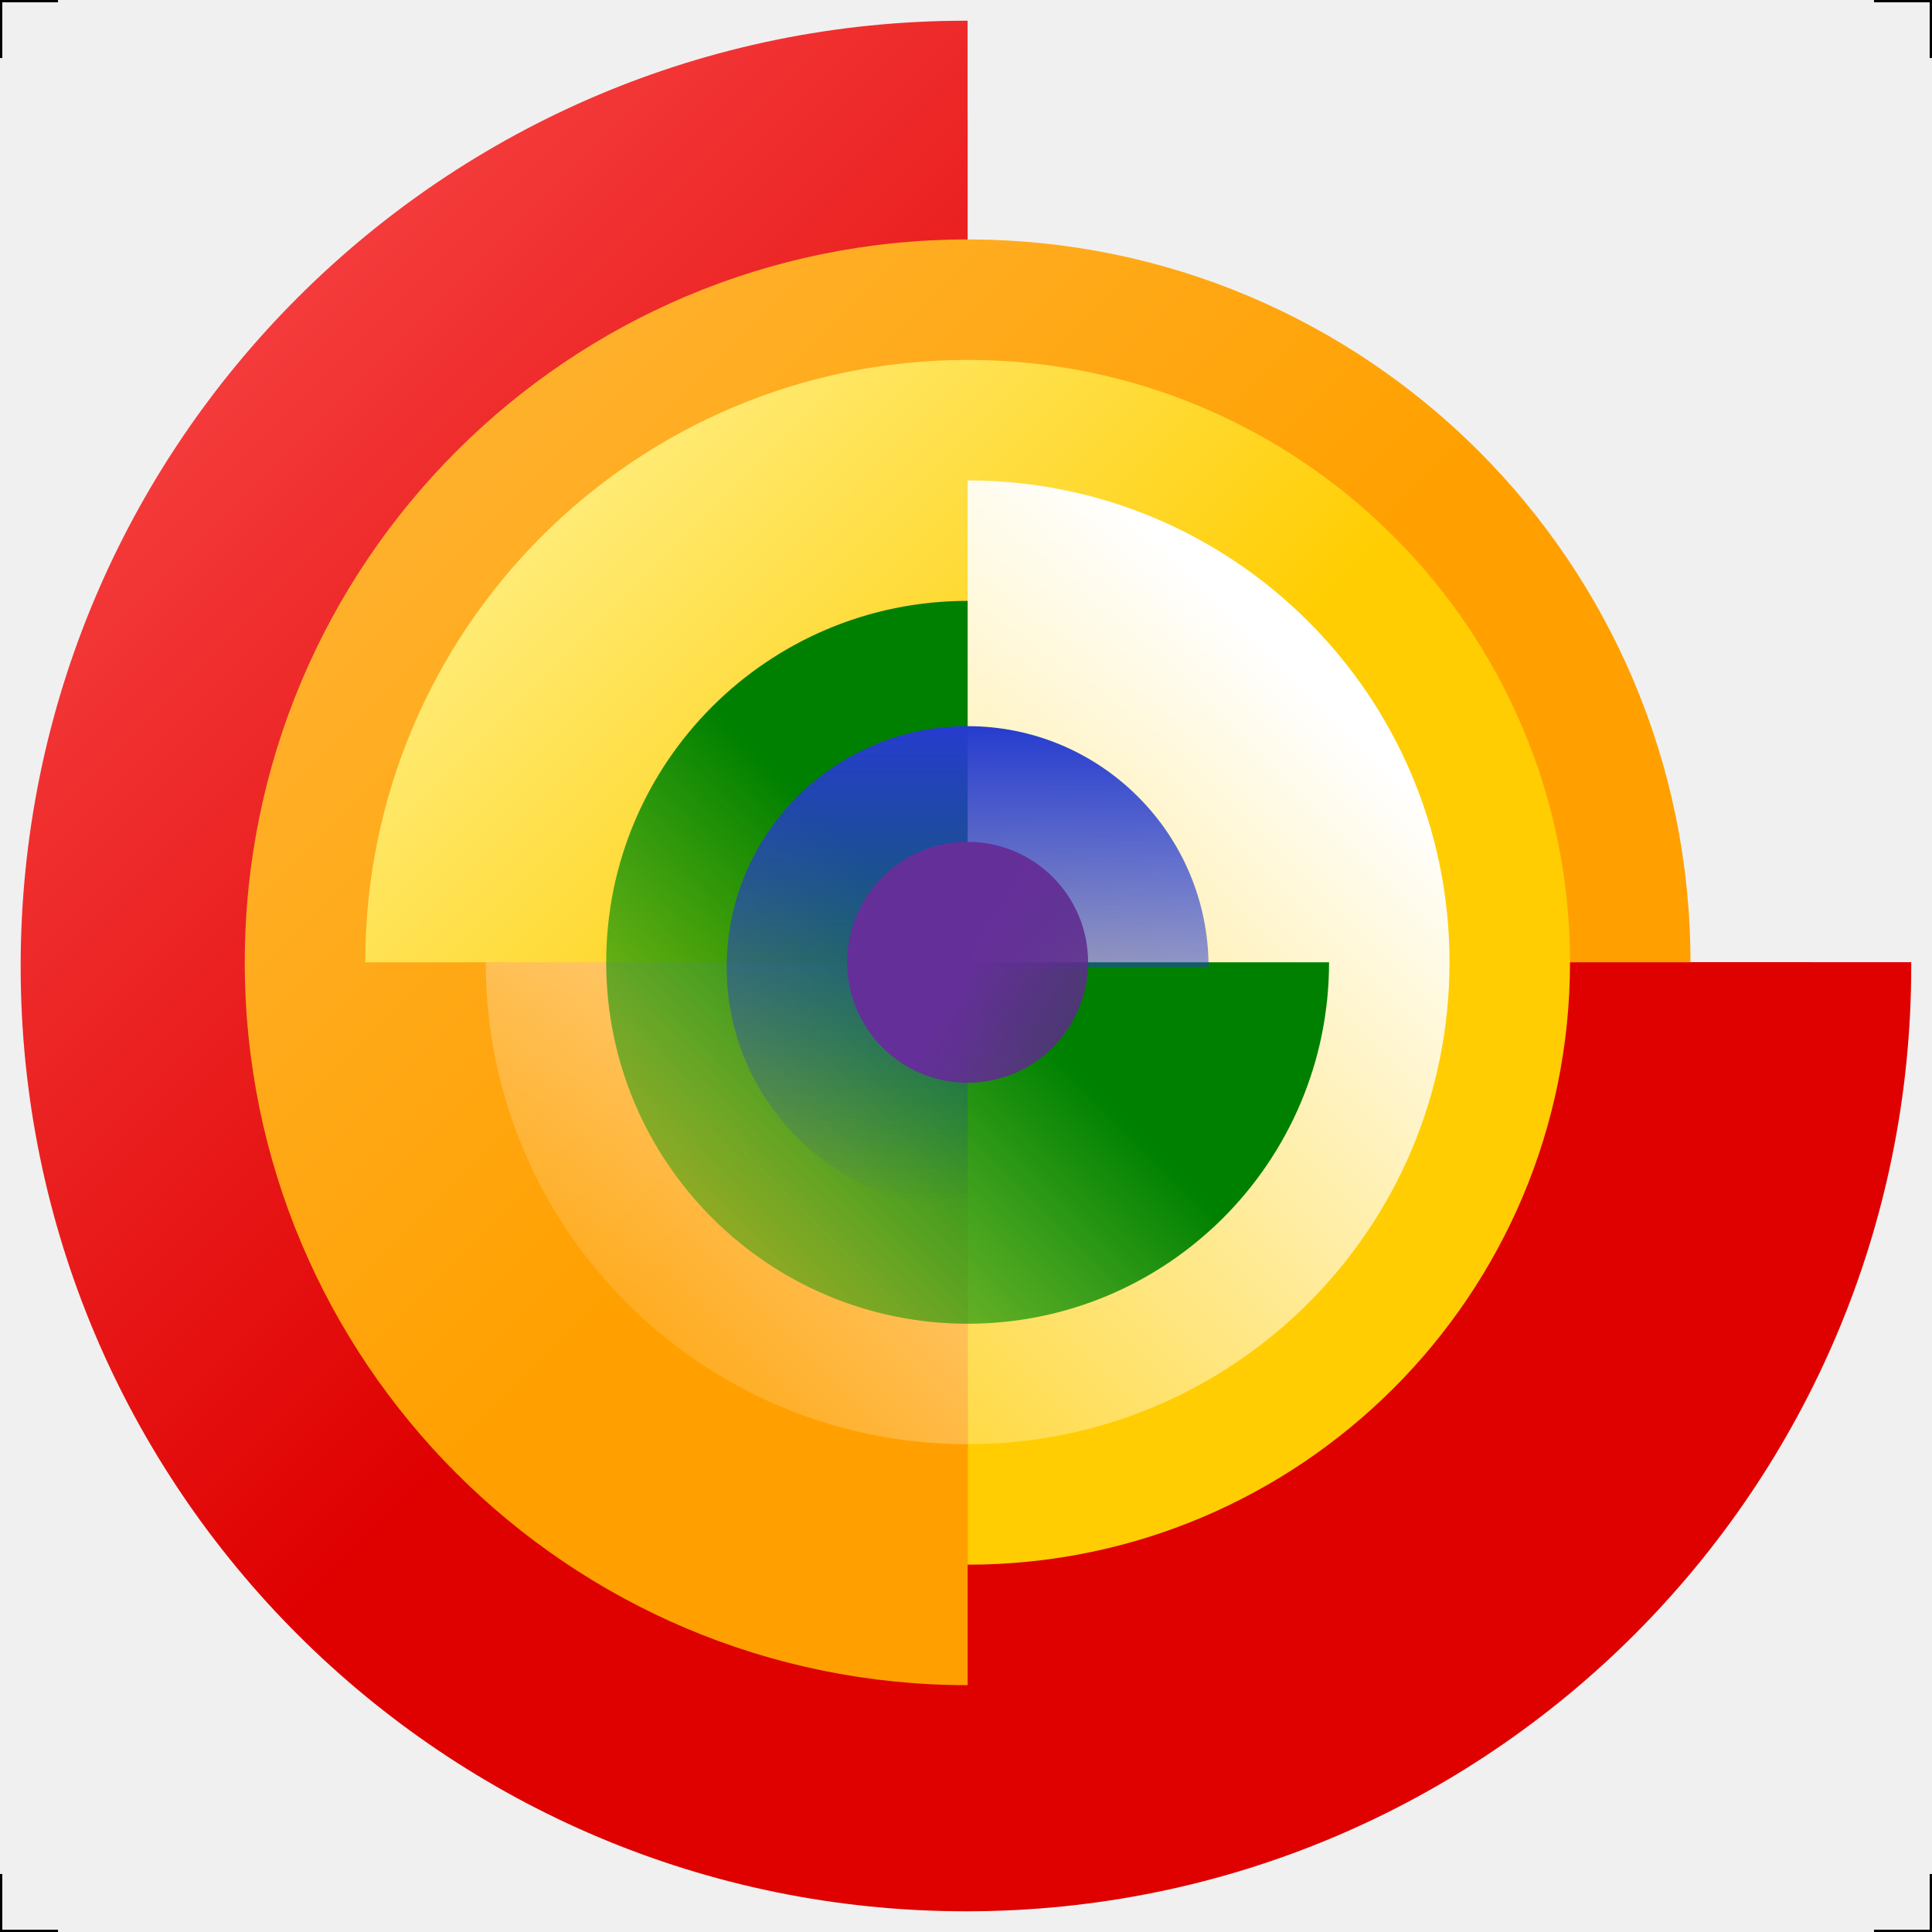
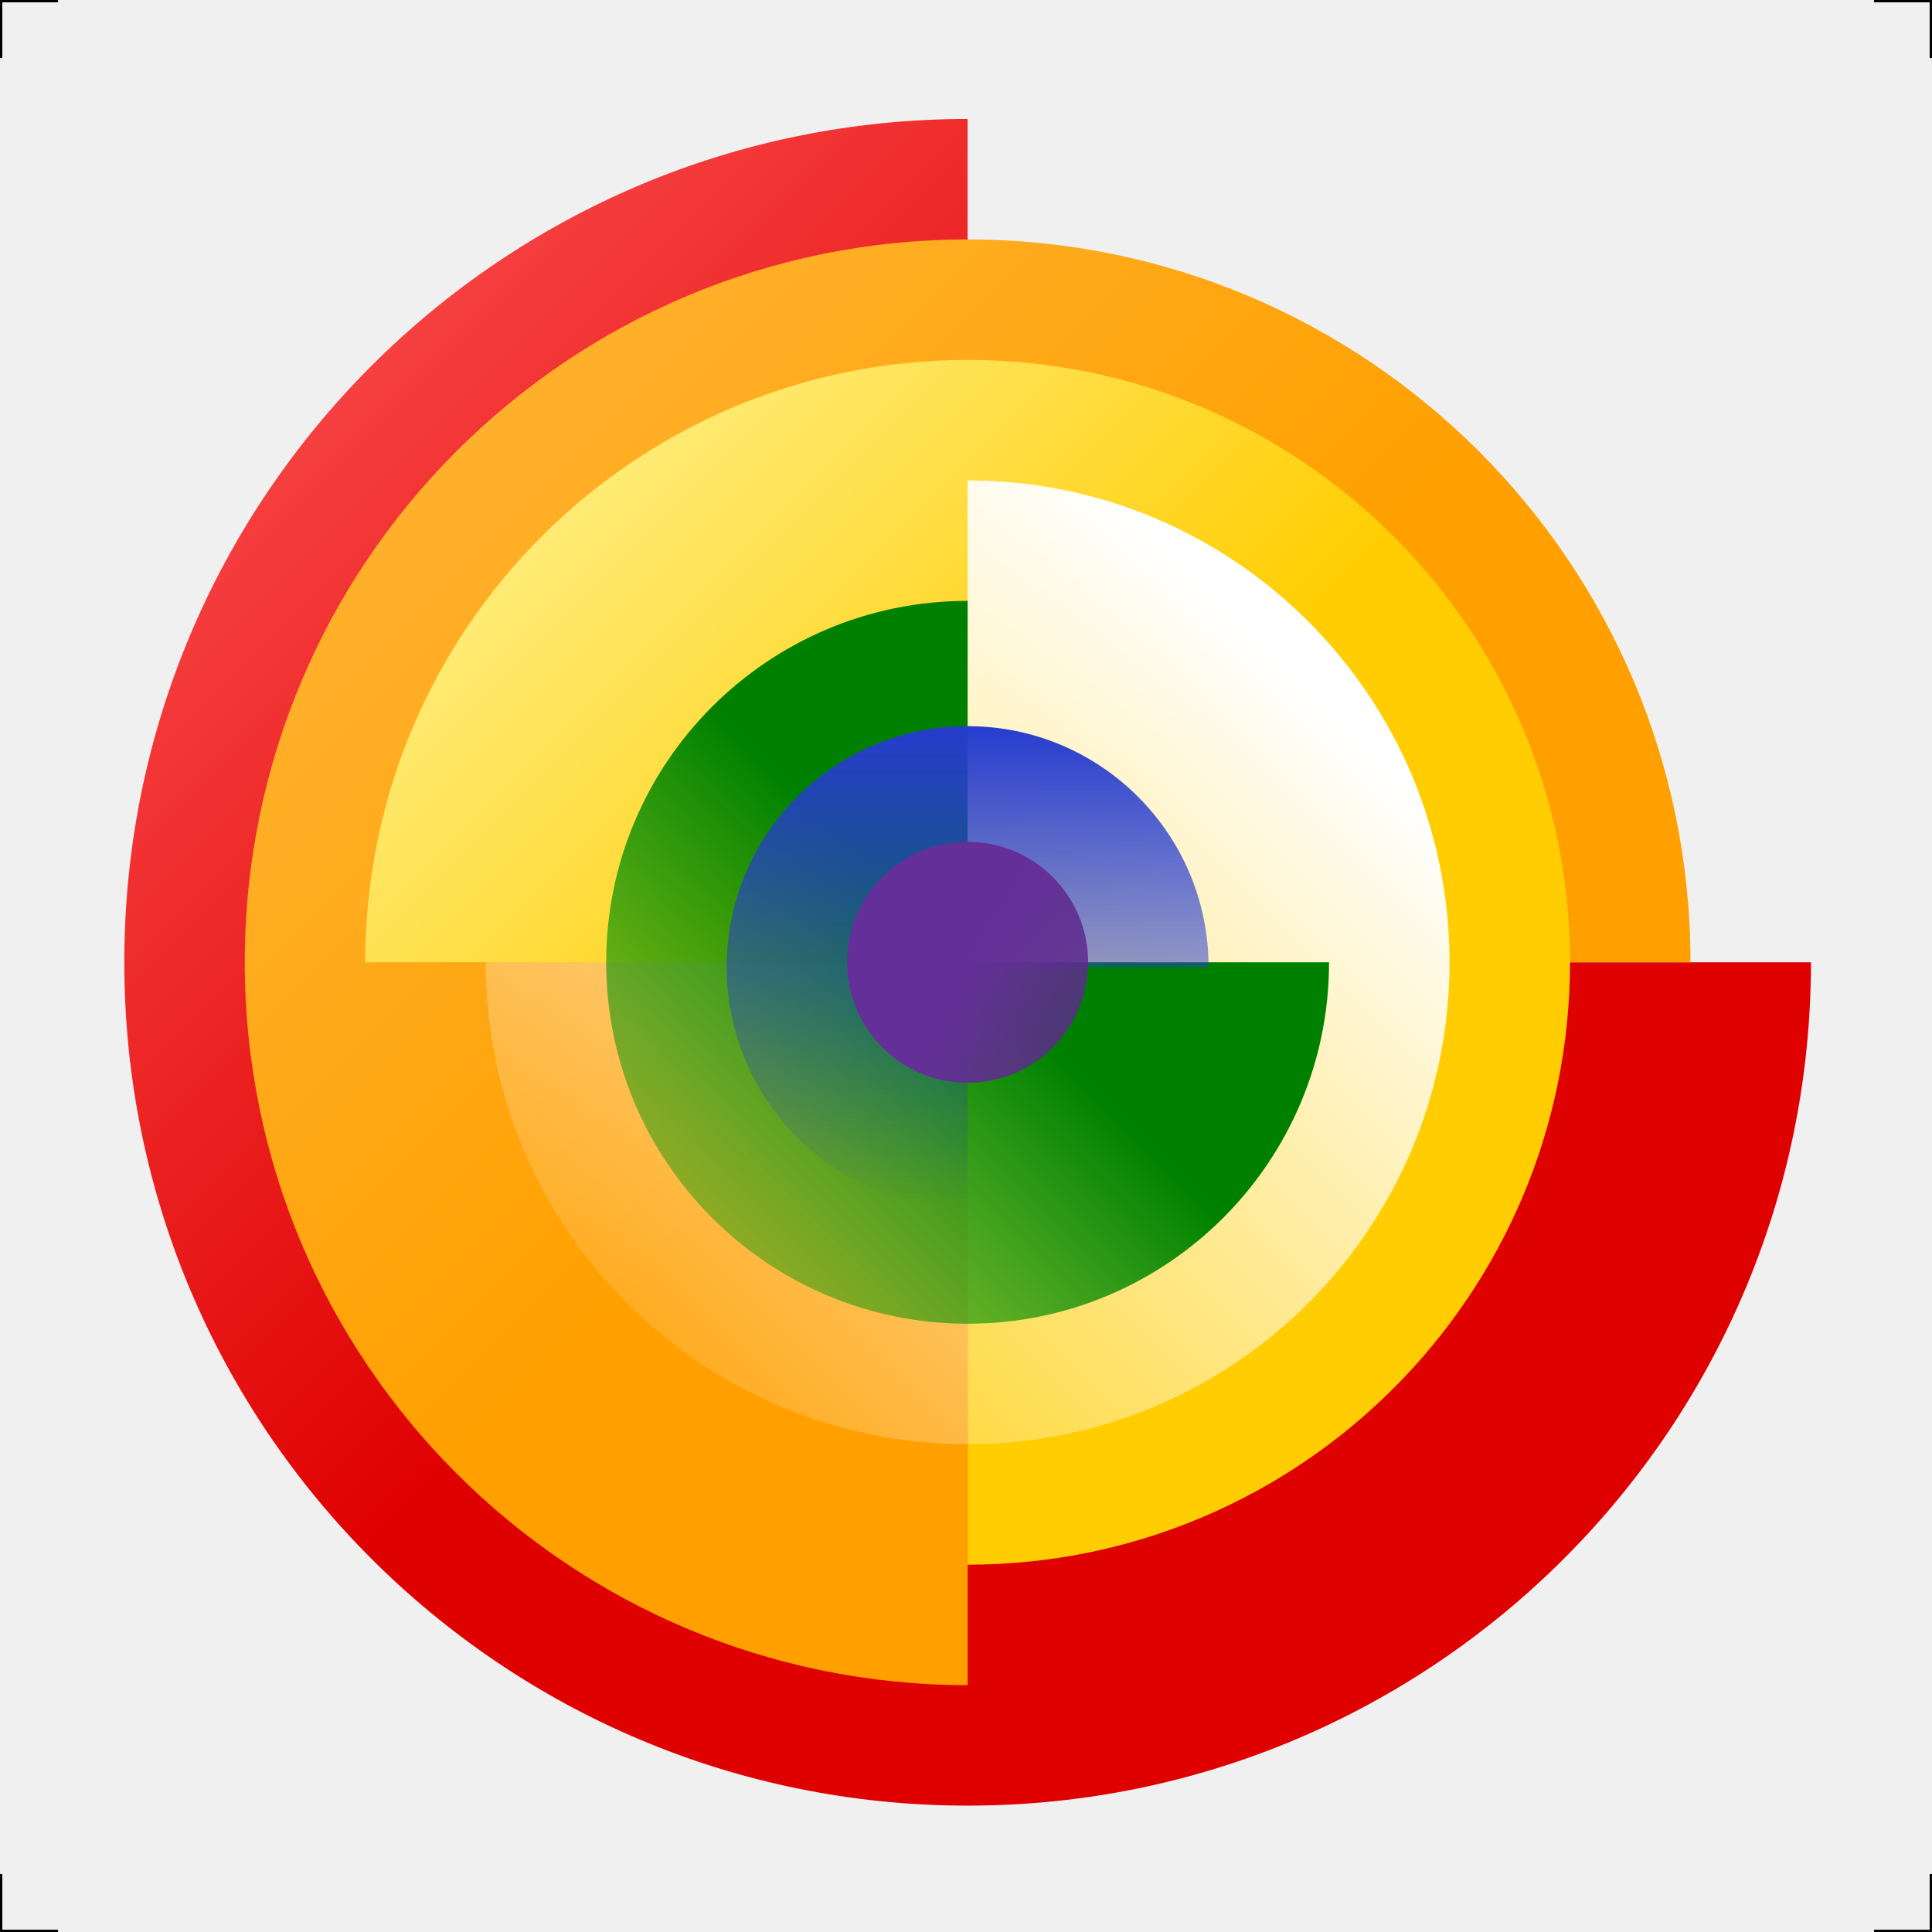
<svg xmlns="http://www.w3.org/2000/svg" xmlns:xlink="http://www.w3.org/1999/xlink" id="svg2" version="1.1" width="166.535" height="166.54" xml:space="preserve" style="display:inline">
  <defs id="defs6">
-     <clipPath clipPathUnits="userSpaceOnUse" id="clipPath18">
-       <path d="m 0,0 133.228,0 0,133.228 L 0,133.228 0,0 z" id="path20" />
-     </clipPath>
-     <clipPath clipPathUnits="userSpaceOnUse" id="clipPath70">
-       <path d="m 0,0 133.228,0 0,133.228 L 0,133.228 0,0 z" id="path72" />
-     </clipPath>
-     <linearGradient id="linearGradient25099">
-       <stop style="stop-color:#652f99;stop-opacity:1;" offset="0" id="stop25101" />
-       <stop style="stop-color:#502679;stop-opacity:0.652;" offset="1" id="stop25103" />
-     </linearGradient>
-     <linearGradient id="linearGradient21541">
-       <stop style="stop-color:#263cce;stop-opacity:1;" offset="0" id="stop21543" />
-       <stop style="stop-color:#263cce;stop-opacity:0;" offset="1" id="stop21545" />
-     </linearGradient>
-     <linearGradient id="linearGradient20648">
-       <stop style="stop-color:#00a000;stop-opacity:0.259;" offset="0" id="stop20650" />
-       <stop style="stop-color:green;stop-opacity:1;" offset="1" id="stop20652" />
-     </linearGradient>
-     <linearGradient id="linearGradient23319">
-       <stop style="stop-color:white;stop-opacity:1;" offset="0" id="stop23321" />
-       <stop style="stop-color:white;stop-opacity:0;" offset="1" id="stop23323" />
-     </linearGradient>
-     <linearGradient id="linearGradient18870">
-       <stop style="stop-color:#fff18d;stop-opacity:1;" offset="0" id="stop18872" />
-       <stop style="stop-color:#ffcd01;stop-opacity:1;" offset="1" id="stop18874" />
-     </linearGradient>
-     <linearGradient id="linearGradient17969">
-       <stop style="stop-color:#ffb73d;stop-opacity:1;" offset="0" id="stop17971" />
-       <stop style="stop-color:#ffa000;stop-opacity:1;" offset="1" id="stop17973" />
-     </linearGradient>
-     <linearGradient id="linearGradient15296">
-       <stop style="stop-color:#ff5959;stop-opacity:1;" offset="0" id="stop15298" />
-       <stop style="stop-color:#df0000;stop-opacity:1;" offset="1" id="stop15300" />
-     </linearGradient>
-     <linearGradient xlink:href="#linearGradient25099" id="linearGradient3781" x1="126" y1="155" x2="57.341" y2="115.36" gradientUnits="userSpaceOnUse" />
-     <linearGradient id="linearGradient3783">
-       <stop style="stop-color:#652f99;stop-opacity:1;" offset="0" id="stop3785" />
-       <stop style="stop-color:#502679;stop-opacity:0.652;" offset="1" id="stop3787" />
-     </linearGradient>
-     <linearGradient xlink:href="#linearGradient21541" id="linearGradient3789" x1="89" y1="155" x2="163" y2="155" gradientUnits="userSpaceOnUse" />
-     <linearGradient id="linearGradient3791">
-       <stop style="stop-color:#263cce;stop-opacity:1;" offset="0" id="stop3793" />
-       <stop style="stop-color:#263cce;stop-opacity:0;" offset="1" id="stop3795" />
-     </linearGradient>
-     <linearGradient xlink:href="#linearGradient20648" id="linearGradient3797" x1="91.149" y1="189.851" x2="126" y2="155" gradientUnits="userSpaceOnUse" />
-     <linearGradient id="linearGradient3799">
-       <stop style="stop-color:#00a000;stop-opacity:0.259;" offset="0" id="stop3801" />
-       <stop style="stop-color:green;stop-opacity:1;" offset="1" id="stop3803" />
-     </linearGradient>
-     <linearGradient xlink:href="#linearGradient23319" id="linearGradient3805" x1="149.806" y1="178.806" x2="92.016" y2="121.016" gradientUnits="userSpaceOnUse" />
-     <linearGradient xlink:href="#linearGradient18870" id="linearGradient3813" x1="157.686" y1="186.686" x2="126" y2="155" gradientUnits="userSpaceOnUse" />
-     <linearGradient id="linearGradient3815">
-       <stop style="stop-color:#fff18d;stop-opacity:1;" offset="0" id="stop3817" />
-       <stop style="stop-color:#ffcd01;stop-opacity:1;" offset="1" id="stop3819" />
-     </linearGradient>
-     <linearGradient xlink:href="#linearGradient17969" id="linearGradient3821" x1="89.626" y1="191.403" x2="126.03" y2="155" gradientUnits="userSpaceOnUse" />
-     <linearGradient id="linearGradient3823">
-       <stop style="stop-color:#ffb73d;stop-opacity:1;" offset="0" id="stop3825" />
-       <stop style="stop-color:#ffa000;stop-opacity:1;" offset="1" id="stop3827" />
-     </linearGradient>
-     <linearGradient xlink:href="#linearGradient15296" id="linearGradient15304" x1="89" y1="118" x2="126" y2="155" gradientUnits="userSpaceOnUse" />
-     <linearGradient id="linearGradient3830">
-       <stop style="stop-color:#ff5959;stop-opacity:1;" offset="0" id="stop3832" />
-       <stop style="stop-color:#df0000;stop-opacity:1;" offset="1" id="stop3834" />
-     </linearGradient>
-     <linearGradient xlink:href="#linearGradient15296-6" id="linearGradient2959-8" gradientUnits="userSpaceOnUse" x1="89" y1="118" x2="126" y2="155" gradientTransform="matrix(2.357701,0,0,2.357701,-213.6599,-282.4975)" />
-     <linearGradient id="linearGradient15296-6">
-       <stop style="stop-color:#ff5959;stop-opacity:1;" offset="0" id="stop15298-1" />
-       <stop style="stop-color:#df0000;stop-opacity:1;" offset="1" id="stop15300-8" />
-     </linearGradient>
-     <linearGradient xlink:href="#linearGradient15296-62" id="linearGradient4028-1" gradientUnits="userSpaceOnUse" x1="89" y1="118" x2="126" y2="155" />
-     <linearGradient id="linearGradient15296-62">
-       <stop style="stop-color:#ff5959;stop-opacity:1;" offset="0" id="stop15298-8" />
-       <stop style="stop-color:#df0000;stop-opacity:1;" offset="1" id="stop15300-3" />
-     </linearGradient>
-     <linearGradient xlink:href="#linearGradient25099-5" id="linearGradient4040-3" gradientUnits="userSpaceOnUse" x1="126" y1="155" x2="57.341" y2="115.36" />
-     <linearGradient id="linearGradient25099-5">
-       <stop style="stop-color:#652f99;stop-opacity:1;" offset="0" id="stop25101-7" />
-       <stop style="stop-color:#502679;stop-opacity:0.652;" offset="1" id="stop25103-2" />
-     </linearGradient>
-     <linearGradient xlink:href="#linearGradient21541-3" id="linearGradient4038-4" gradientUnits="userSpaceOnUse" x1="89" y1="155" x2="163" y2="155" />
-     <linearGradient id="linearGradient21541-3">
-       <stop style="stop-color:#263cce;stop-opacity:1;" offset="0" id="stop21543-9" />
-       <stop style="stop-color:#263cce;stop-opacity:0;" offset="1" id="stop21545-8" />
-     </linearGradient>
-     <linearGradient xlink:href="#linearGradient20648-8" id="linearGradient4036-8" gradientUnits="userSpaceOnUse" x1="91.149" y1="189.851" x2="126" y2="155" />
-     <linearGradient id="linearGradient20648-8">
-       <stop style="stop-color:#00a000;stop-opacity:0.259;" offset="0" id="stop20650-8" />
-       <stop style="stop-color:green;stop-opacity:1;" offset="1" id="stop20652-6" />
-     </linearGradient>
-     <linearGradient xlink:href="#linearGradient23319-6" id="linearGradient4034-9" gradientUnits="userSpaceOnUse" x1="149.806" y1="178.806" x2="92.016" y2="121.016" />
-     <linearGradient id="linearGradient23319-6">
-       <stop style="stop-color:white;stop-opacity:1;" offset="0" id="stop23321-4" />
-       <stop style="stop-color:white;stop-opacity:0;" offset="1" id="stop23323-0" />
-     </linearGradient>
-     <linearGradient id="linearGradient18870-3">
-       <stop style="stop-color:#fff18d;stop-opacity:1;" offset="0" id="stop18872-9" />
-       <stop style="stop-color:#ffcd01;stop-opacity:1;" offset="1" id="stop18874-6" />
-     </linearGradient>
-     <linearGradient id="linearGradient17969-9">
-       <stop style="stop-color:#ffb73d;stop-opacity:1;" offset="0" id="stop17971-5" />
-       <stop style="stop-color:#ffa000;stop-opacity:1;" offset="1" id="stop17973-0" />
-     </linearGradient>
-     <linearGradient id="linearGradient15296-8">
-       <stop style="stop-color:#ff5959;stop-opacity:1;" offset="0" id="stop15298-6" />
-       <stop style="stop-color:#df0000;stop-opacity:1;" offset="1" id="stop15300-9" />
-     </linearGradient>
-     <linearGradient y2="115.36" x2="57.341" y1="155" x1="126" gradientUnits="userSpaceOnUse" id="linearGradient3863-1" xlink:href="#linearGradient25099-5" />
-     <linearGradient id="linearGradient2997">
-       <stop style="stop-color:#652f99;stop-opacity:1;" offset="0" id="stop2999" />
-       <stop style="stop-color:#502679;stop-opacity:0.652;" offset="1" id="stop3001" />
-     </linearGradient>
-     <linearGradient y2="155" x2="163" y1="155" x1="89" gradientUnits="userSpaceOnUse" id="linearGradient3861-3" xlink:href="#linearGradient21541-3" />
-     <linearGradient id="linearGradient3004">
-       <stop style="stop-color:#263cce;stop-opacity:1;" offset="0" id="stop3006" />
-       <stop style="stop-color:#263cce;stop-opacity:0;" offset="1" id="stop3008" />
-     </linearGradient>
-     <linearGradient y2="155" x2="126" y1="189.851" x1="91.149" gradientUnits="userSpaceOnUse" id="linearGradient3859-2" xlink:href="#linearGradient20648-8" />
-     <linearGradient id="linearGradient3011">
-       <stop style="stop-color:#00a000;stop-opacity:0.259;" offset="0" id="stop3013" />
-       <stop style="stop-color:green;stop-opacity:1;" offset="1" id="stop3015" />
-     </linearGradient>
-     <linearGradient y2="121.016" x2="92.016" y1="178.806" x1="149.806" gradientUnits="userSpaceOnUse" id="linearGradient3857-8" xlink:href="#linearGradient23319-6" />
-     <linearGradient y2="155" x2="126" y1="186.686" x1="157.686" gradientUnits="userSpaceOnUse" id="linearGradient3855-0" xlink:href="#linearGradient18870-3" />
-     <linearGradient id="linearGradient3025">
-       <stop style="stop-color:#fff18d;stop-opacity:1;" offset="0" id="stop3027" />
-       <stop style="stop-color:#ffcd01;stop-opacity:1;" offset="1" id="stop3029" />
-     </linearGradient>
-     <linearGradient id="linearGradient3032">
-       <stop style="stop-color:#ffb73d;stop-opacity:1;" offset="0" id="stop3034" />
-       <stop style="stop-color:#ffa000;stop-opacity:1;" offset="1" id="stop3036" />
-     </linearGradient>
-     <linearGradient y2="155" x2="126" y1="118" x1="89" gradientUnits="userSpaceOnUse" id="linearGradient3851-3" xlink:href="#linearGradient15296-8" />
-     <linearGradient id="linearGradient3039">
-       <stop style="stop-color:#ff5959;stop-opacity:1;" offset="0" id="stop3041" />
-       <stop style="stop-color:#df0000;stop-opacity:1;" offset="1" id="stop3043" />
-     </linearGradient>
-     <linearGradient xlink:href="#linearGradient15296-8-2" id="linearGradient3244-3" gradientUnits="userSpaceOnUse" x1="89" y1="118" x2="126" y2="155" gradientTransform="matrix(2.357701,0,0,2.357701,-213.6599,-282.4975)" />
    <linearGradient id="linearGradient15296-8-2">
      <stop style="stop-color:#ff5959;stop-opacity:1;" offset="0" id="stop15298-6-3" />
      <stop style="stop-color:#df0000;stop-opacity:1;" offset="1" id="stop15300-9-0" />
    </linearGradient>
    <linearGradient y2="155" x2="126" y1="118" x1="89" gradientTransform="matrix(2.357701,0,0,2.357701,-213.6599,-282.4975)" gradientUnits="userSpaceOnUse" id="linearGradient3283" xlink:href="#linearGradient15296-8-2" />
-     <linearGradient y2="155" x2="126" y1="118" x1="89" gradientUnits="userSpaceOnUse" id="linearGradient3059-6" xlink:href="#linearGradient15296-8-8" />
    <linearGradient id="linearGradient15296-8-8">
      <stop style="stop-color:#ff5959;stop-opacity:1;" offset="0" id="stop15298-6-2" />
      <stop style="stop-color:#df0000;stop-opacity:1;" offset="1" id="stop15300-9-7" />
    </linearGradient>
    <linearGradient y2="155" x2="126" y1="118" x1="89" gradientUnits="userSpaceOnUse" id="linearGradient3321" xlink:href="#linearGradient15296-8-8" />
-     <linearGradient id="linearGradient25099-5-1">
-       <stop style="stop-color:#652f99;stop-opacity:1;" offset="0" id="stop25101-7-3" />
-       <stop style="stop-color:#502679;stop-opacity:0.652;" offset="1" id="stop25103-2-2" />
-     </linearGradient>
-     <linearGradient id="linearGradient21541-3-3">
-       <stop style="stop-color:#263cce;stop-opacity:1;" offset="0" id="stop21543-9-8" />
-       <stop style="stop-color:#263cce;stop-opacity:0;" offset="1" id="stop21545-8-9" />
-     </linearGradient>
-     <linearGradient id="linearGradient20648-8-1">
-       <stop style="stop-color:#00a000;stop-opacity:0.259;" offset="0" id="stop20650-8-3" />
-       <stop style="stop-color:green;stop-opacity:1;" offset="1" id="stop20652-6-2" />
-     </linearGradient>
-     <linearGradient id="linearGradient18870-3-1">
-       <stop style="stop-color:#fff18d;stop-opacity:1;" offset="0" id="stop18872-9-6" />
-       <stop style="stop-color:#ffcd01;stop-opacity:1;" offset="1" id="stop18874-6-0" />
-     </linearGradient>
-     <linearGradient id="linearGradient17969-9-8">
-       <stop style="stop-color:#ffb73d;stop-opacity:1;" offset="0" id="stop17971-5-6" />
-       <stop style="stop-color:#ffa000;stop-opacity:1;" offset="1" id="stop17973-0-6" />
-     </linearGradient>
-     <linearGradient id="linearGradient3382">
-       <stop style="stop-color:#652f99;stop-opacity:1;" offset="0" id="stop3384" />
-       <stop style="stop-color:#502679;stop-opacity:0.652;" offset="1" id="stop3386" />
-     </linearGradient>
-     <linearGradient id="linearGradient3389">
-       <stop style="stop-color:#263cce;stop-opacity:1;" offset="0" id="stop3391" />
-       <stop style="stop-color:#263cce;stop-opacity:0;" offset="1" id="stop3393" />
-     </linearGradient>
-     <linearGradient id="linearGradient3396">
-       <stop style="stop-color:#00a000;stop-opacity:0.259;" offset="0" id="stop3398" />
-       <stop style="stop-color:green;stop-opacity:1;" offset="1" id="stop3400" />
-     </linearGradient>
-     <linearGradient id="linearGradient3410">
-       <stop style="stop-color:#fff18d;stop-opacity:1;" offset="0" id="stop3412" />
-       <stop style="stop-color:#ffcd01;stop-opacity:1;" offset="1" id="stop3414" />
-     </linearGradient>
-     <linearGradient id="linearGradient3417">
-       <stop style="stop-color:#ffb73d;stop-opacity:1;" offset="0" id="stop3419" />
-       <stop style="stop-color:#ffa000;stop-opacity:1;" offset="1" id="stop3421" />
-     </linearGradient>
-     <linearGradient y2="155" x2="126" y1="118" x1="89" gradientUnits="userSpaceOnUse" id="linearGradient3059-3" xlink:href="#linearGradient15296-8-3" />
-     <linearGradient id="linearGradient15296-8-3">
-       <stop style="stop-color:#ff5959;stop-opacity:1;" offset="0" id="stop15298-6-38" />
-       <stop style="stop-color:#df0000;stop-opacity:1;" offset="1" id="stop15300-9-5" />
-     </linearGradient>
-     <linearGradient xlink:href="#linearGradient17969-9-4" id="linearGradient4030-6-49" gradientUnits="userSpaceOnUse" x1="89.626" y1="191.403" x2="126.03" y2="155" />
-     <linearGradient id="linearGradient17969-9-4">
-       <stop style="stop-color:#ffb73d;stop-opacity:1;" offset="0" id="stop17971-5-2" />
-       <stop style="stop-color:#ffa000;stop-opacity:1;" offset="1" id="stop17973-0-5" />
-     </linearGradient>
-     <linearGradient y2="155" x2="126.03" y1="191.403" x1="89.626" gradientUnits="userSpaceOnUse" id="linearGradient3676" xlink:href="#linearGradient17969-9-4" />
-     <linearGradient y2="155" x2="126.03" y1="191.403" x1="89.626" gradientUnits="userSpaceOnUse" id="linearGradient3853-6-5" xlink:href="#linearGradient17969-9-0" />
-     <linearGradient id="linearGradient17969-9-0">
-       <stop style="stop-color:#ffb73d;stop-opacity:1;" offset="0" id="stop17971-5-7" />
-       <stop style="stop-color:#ffa000;stop-opacity:1;" offset="1" id="stop17973-0-0" />
-     </linearGradient>
-     <linearGradient y2="155" x2="126.03" y1="191.403" x1="89.626" gradientUnits="userSpaceOnUse" id="linearGradient3714" xlink:href="#linearGradient17969-9-0" />
-     <linearGradient xlink:href="#linearGradient18870-3-14" id="linearGradient4032-6-6" gradientUnits="userSpaceOnUse" x1="157.686" y1="186.686" x2="126" y2="155" />
-     <linearGradient id="linearGradient18870-3-14">
-       <stop style="stop-color:#fff18d;stop-opacity:1;" offset="0" id="stop18872-9-8" />
-       <stop style="stop-color:#ffcd01;stop-opacity:1;" offset="1" id="stop18874-6-8" />
-     </linearGradient>
-     <linearGradient y2="155" x2="126" y1="186.686" x1="157.686" gradientUnits="userSpaceOnUse" id="linearGradient3772" xlink:href="#linearGradient18870-3-14" />
-     <linearGradient y2="155" x2="126" y1="186.686" x1="157.686" gradientUnits="userSpaceOnUse" id="linearGradient3855-0-5" xlink:href="#linearGradient18870-3-8" />
-     <linearGradient id="linearGradient18870-3-8">
-       <stop style="stop-color:#fff18d;stop-opacity:1;" offset="0" id="stop18872-9-2" />
-       <stop style="stop-color:#ffcd01;stop-opacity:1;" offset="1" id="stop18874-6-2" />
-     </linearGradient>
-     <linearGradient y2="155" x2="126" y1="186.686" x1="157.686" gradientUnits="userSpaceOnUse" id="linearGradient3810" xlink:href="#linearGradient18870-3-8" />
-     <linearGradient y2="155" x2="126" y1="189.851" x1="91.149" gradientUnits="userSpaceOnUse" id="linearGradient3859-2-4" xlink:href="#linearGradient20648-8-9" />
-     <linearGradient id="linearGradient20648-8-9">
-       <stop style="stop-color:#00a000;stop-opacity:0.259;" offset="0" id="stop20650-8-4" />
-       <stop style="stop-color:green;stop-opacity:1;" offset="1" id="stop20652-6-3" />
-     </linearGradient>
-     <linearGradient y2="155" x2="126" y1="189.851" x1="91.149" gradientUnits="userSpaceOnUse" id="linearGradient3943" xlink:href="#linearGradient20648-8-9" />
-     <linearGradient y2="121.016" x2="92.016" y1="178.806" x1="149.806" gradientUnits="userSpaceOnUse" id="linearGradient3857-8-2" xlink:href="#linearGradient23319-6-4" />
-     <linearGradient id="linearGradient23319-6-4">
-       <stop style="stop-color:white;stop-opacity:1;" offset="0" id="stop23321-4-6" />
-       <stop style="stop-color:white;stop-opacity:0;" offset="1" id="stop23323-0-3" />
-     </linearGradient>
-     <linearGradient y2="121.016" x2="92.016" y1="178.806" x1="149.806" gradientUnits="userSpaceOnUse" id="linearGradient3982" xlink:href="#linearGradient23319-6-4" />
    <linearGradient id="linearGradient25099-7">
      <stop style="stop-color:#652f99;stop-opacity:1;" offset="0" id="stop25101-8" />
      <stop style="stop-color:#502679;stop-opacity:0.652;" offset="1" id="stop25103-4" />
    </linearGradient>
    <linearGradient id="linearGradient21541-2">
      <stop style="stop-color:#263cce;stop-opacity:1;" offset="0" id="stop21543-99" />
      <stop style="stop-color:#263cce;stop-opacity:0;" offset="1" id="stop21545-5" />
    </linearGradient>
    <linearGradient id="linearGradient20648-7">
      <stop style="stop-color:#00a000;stop-opacity:0.259;" offset="0" id="stop20650-1" />
      <stop style="stop-color:green;stop-opacity:1;" offset="1" id="stop20652-8" />
    </linearGradient>
    <linearGradient id="linearGradient23319-5">
      <stop style="stop-color:white;stop-opacity:1;" offset="0" id="stop23321-43" />
      <stop style="stop-color:white;stop-opacity:0;" offset="1" id="stop23323-4" />
    </linearGradient>
    <linearGradient id="linearGradient18870-5">
      <stop style="stop-color:#fff18d;stop-opacity:1;" offset="0" id="stop18872-4" />
      <stop style="stop-color:#ffcd01;stop-opacity:1;" offset="1" id="stop18874-9" />
    </linearGradient>
    <linearGradient id="linearGradient17969-3">
      <stop style="stop-color:#ffb73d;stop-opacity:1;" offset="0" id="stop17971-9" />
      <stop style="stop-color:#ffa000;stop-opacity:1;" offset="1" id="stop17973-3" />
    </linearGradient>
-     <linearGradient xlink:href="#linearGradient15296-83" id="linearGradient4028" gradientUnits="userSpaceOnUse" x1="89" y1="118" x2="126" y2="155" />
-     <linearGradient id="linearGradient15296-83">
-       <stop style="stop-color:#ff5959;stop-opacity:1;" offset="0" id="stop15298-2" />
-       <stop style="stop-color:#df0000;stop-opacity:1;" offset="1" id="stop15300-4" />
-     </linearGradient>
    <linearGradient y2="115.36" x2="57.341" y1="155" x1="126" gradientUnits="userSpaceOnUse" id="linearGradient3863" xlink:href="#linearGradient25099-7" />
-     <linearGradient id="linearGradient3102">
-       <stop style="stop-color:#652f99;stop-opacity:1;" offset="0" id="stop3104" />
-       <stop style="stop-color:#502679;stop-opacity:0.652;" offset="1" id="stop3106" />
-     </linearGradient>
    <linearGradient y2="155" x2="163" y1="155" x1="89" gradientUnits="userSpaceOnUse" id="linearGradient3861" xlink:href="#linearGradient21541-2" />
-     <linearGradient id="linearGradient3109">
-       <stop style="stop-color:#263cce;stop-opacity:1;" offset="0" id="stop3111" />
-       <stop style="stop-color:#263cce;stop-opacity:0;" offset="1" id="stop3113" />
-     </linearGradient>
    <linearGradient y2="155" x2="126" y1="189.851" x1="91.149" gradientUnits="userSpaceOnUse" id="linearGradient3859" xlink:href="#linearGradient20648-7" />
-     <linearGradient id="linearGradient3116">
-       <stop style="stop-color:#00a000;stop-opacity:0.259;" offset="0" id="stop3118" />
-       <stop style="stop-color:green;stop-opacity:1;" offset="1" id="stop3120" />
-     </linearGradient>
    <linearGradient y2="121.016" x2="92.016" y1="178.806" x1="149.806" gradientUnits="userSpaceOnUse" id="linearGradient3857" xlink:href="#linearGradient23319-5" />
    <linearGradient y2="155" x2="126" y1="186.686" x1="157.686" gradientUnits="userSpaceOnUse" id="linearGradient3855" xlink:href="#linearGradient18870-5" />
-     <linearGradient id="linearGradient3130">
-       <stop style="stop-color:#fff18d;stop-opacity:1;" offset="0" id="stop3132" />
-       <stop style="stop-color:#ffcd01;stop-opacity:1;" offset="1" id="stop3134" />
-     </linearGradient>
    <linearGradient y2="155" x2="126.03" y1="191.403" x1="89.626" gradientUnits="userSpaceOnUse" id="linearGradient3853" xlink:href="#linearGradient17969-3" />
-     <linearGradient id="linearGradient3137">
-       <stop style="stop-color:#ffb73d;stop-opacity:1;" offset="0" id="stop3139" />
-       <stop style="stop-color:#ffa000;stop-opacity:1;" offset="1" id="stop3141" />
-     </linearGradient>
-     <linearGradient y2="155" x2="126" y1="118" x1="89" gradientUnits="userSpaceOnUse" id="linearGradient3851" xlink:href="#linearGradient15296-83" />
-     <linearGradient id="linearGradient3144">
-       <stop style="stop-color:#ff5959;stop-opacity:1;" offset="0" id="stop3146" />
-       <stop style="stop-color:#df0000;stop-opacity:1;" offset="1" id="stop3148" />
-     </linearGradient>
-     <linearGradient y2="155" x2="126" y1="118" x1="89" gradientUnits="userSpaceOnUse" id="linearGradient3164" xlink:href="#linearGradient15296-83" />
  </defs>
-   <g id="layer1" transform="translate(0,0.00499634)" style="display:inline">
+   <g id="positionmarks" transform="translate(0,0.00499634)" style="display:inline">
    <path style="fill:none;stroke:#000000;stroke-width:0.2;stroke-linecap:square;stroke-linejoin:miter;stroke-miterlimit:4;stroke-opacity:1;stroke-dasharray:none" d="m 4.9,166.435 -4.8,0 0,-4.8" id="path3124" />
    <path style="fill:none;stroke:#000000;stroke-width:0.2;stroke-linecap:square;stroke-linejoin:miter;stroke-miterlimit:4;stroke-opacity:1;stroke-dasharray:none;display:inline" d="m 0.1,4.895 0,-4.8 4.8,0" id="path3124-7" />
    <path style="fill:none;stroke:#000000;stroke-width:0.2;stroke-linecap:square;stroke-linejoin:miter;stroke-miterlimit:4;stroke-opacity:1;stroke-dasharray:none;display:inline" d="m 161.64,0.095 4.8,0 0,4.8" id="path3124-7-8" />
    <path style="fill:none;stroke:#000000;stroke-width:0.2;stroke-linecap:square;stroke-linejoin:miter;stroke-miterlimit:4;stroke-opacity:1;stroke-dasharray:none;display:inline" d="m 166.44,161.635 0,4.8 -4.8,0" id="path3124-7-8-6" />
  </g>
  <g id="layer4" style="display:inline" transform="translate(0,0.00499634)">
-     <path style="fill:url(#linearGradient3321);fill-opacity:1;fill-rule:nonzero;stroke:none;display:inline" id="path11693-4" d="m 163,155 c 0,20.435 -16.565,37 -37,37 -20.435,0 -37,-16.565 -37,-37 0,-20.435 16.565,-37 37,-37 0,0 0,0 0,0 l 0,37 z" transform="matrix(1.964751,0,0,1.964751,-164.1482,-221.5902)" />
+     <path style="fill:url(#linearGradient3321);fill-opacity:1;fill-rule:nonzero;stroke:none;display:inline" id="path11693-4" d="m 163,155 a 37,37 0 1 1 -37,-37 l 0,37 z" transform="matrix(1.964751,0,0,1.964751,-164.1482,-221.5902)" />
  </g>
-   <g id="layer3" style="display:inline" transform="translate(0,0.00499634)">
+   <g id="layer3" style="display:none" transform="translate(0,0.00499634)">
    <path style="fill:url(#linearGradient3283);fill-opacity:1;fill-rule:nonzero;stroke:none;display:inline" d="m 83.281,1.781 c -45.006,0 -81.5,36.494 -81.5,81.5 0,45.006 36.494,81.469 81.5,81.469 45.006,0 81.469,-36.462 81.469,-81.469 0,-0.114 4.7e-4,-0.23 0,-0.344 l -81.344,0 0,-81.156 c -0.042,-6.34e-5 -0.083,0 -0.125,0 z" id="path3062" />
  </g>
-   <g id="section_02" style="display:inline" transform="translate(0,0.00499634)">
-     <path style="fill:url(#linearGradient3853);fill-opacity:1;fill-rule:nonzero;stroke:none;display:inline" id="path10806" d="m 163,155 c 0,20.435 -16.565,37 -37,37 -20.435,0 -37,-16.565 -37,-37 0,-20.435 16.565,-37 37,-37 0,0 0,0 0,0 l 0,37 z" transform="matrix(0,1.684072,-1.684072,0,344.4416,-129.2469)" />
+   <g id="section_02_ORANGE" style="display:inline" transform="translate(0,0.00499634)">
+     <path style="fill:url(#linearGradient3853);fill-opacity:1;fill-rule:nonzero;stroke:none;display:inline" id="path10806" d="m 163,155 a 37,37 0 1 1 -37,-37 l 0,37 z" transform="matrix(0,1.684072,-1.684072,0,344.4416,-129.2469)" />
  </g>
-   <g id="section_03" style="display:inline" transform="translate(0,0.00499634)">
-     <path style="fill:url(#linearGradient3855);fill-opacity:1;fill-rule:nonzero;stroke:none;display:inline" id="path8149" d="m 163,155 c 0,20.435 -16.565,37 -37,37 -20.435,0 -37,-16.565 -37,-37 0,-20.435 16.565,-37 37,-37 0,0 0,0 0,0 l 0,37 z" transform="matrix(-1.403393,0,0,-1.403393,260.2381,300.4721)" />
+   <g id="section_03_YELLOW" style="display:inline" transform="translate(0,0.00499634)">
+     <path style="fill:url(#linearGradient3855);fill-opacity:1;fill-rule:nonzero;stroke:none;display:inline" id="path8149" d="m 163,155 a 37,37 0 1 1 -37,-37 l 0,37 z" transform="matrix(-1.403393,0,0,-1.403393,260.2381,300.4721)" />
  </g>
-   <g id="section_04" style="display:inline" transform="translate(0,0.00499634)">
-     <path style="fill:url(#linearGradient3857);fill-opacity:1;fill-rule:nonzero;stroke:none;display:inline" id="path13467" d="m 163,155 c 0,20.435 -16.565,37 -37,37 -20.435,0 -37,-16.565 -37,-37 0,-20.435 16.565,-37 37,-37 0,0 0,0 0,0 l 0,37 z" transform="matrix(0,-1.122713,1.122713,0,-90.61035,224.4083)" />
+   <g id="section_04_WHITE" style="display:inline" transform="translate(0,0.00499634)">
+     <path style="fill:url(#linearGradient3857);fill-opacity:1;fill-rule:nonzero;stroke:none;display:inline" id="path13467" d="m 163,155 a 37,37 0 1 1 -37,-37 l 0,37 z" transform="matrix(0,-1.122713,1.122713,0,-90.61035,224.4083)" />
  </g>
-   <g id="section_05" style="display:inline" transform="translate(0,0.00499634)">
-     <path style="fill:url(#linearGradient3859);fill-opacity:1;fill-rule:nonzero;stroke:none;display:inline" id="path6377" d="m 163,155 c 0,20.435 -16.565,37 -37,37 -20.435,0 -37,-16.565 -37,-37 0,-20.435 16.565,-37 37,-37 0,0 0,0 0,0 l 0,37 z" transform="matrix(0.8420358,0,0,0.8420358,-22.68604,-47.56943)" />
+   <g id="section_05_GREEN" style="display:inline" transform="translate(0,0.00499634)">
+     <path style="fill:url(#linearGradient3859);fill-opacity:1;fill-rule:nonzero;stroke:none;display:inline" id="path6377" d="m 163,155 a 37,37 0 1 1 -37,-37 l 0,37 z" transform="matrix(0.8420358,0,0,0.8420358,-22.68604,-47.56943)" />
  </g>
-   <g id="section_06" style="display:inline" transform="translate(0,0.00499634)">
-     <path style="fill:url(#linearGradient3861);fill-opacity:1;fill-rule:nonzero;stroke:none;display:inline" id="path3654" d="m 163,155 c 0,20.435 -16.565,37 -37,37 -20.435,0 -37,-16.565 -37,-37 0,-20.435 16.565,-37 37,-37 0,0 0,0 0,0 l 0,37 z" transform="matrix(0,0.5613567,-0.5613567,0,170.4209,12.63052)" />
+   <g id="section_06_BLUE" style="display:inline" transform="translate(0,0.00499634)">
+     <path style="fill:url(#linearGradient3861);fill-opacity:1;fill-rule:nonzero;stroke:none;display:inline" id="path3654" d="m 163,155 a 37,37 0 1 1 -37,-37 l 0,37 z" transform="matrix(0,0.5613567,-0.5613567,0,170.4209,12.63052)" />
  </g>
-   <g id="section_07" style="display:inline" transform="translate(0,0.00499634)">
-     <path style="fill:url(#linearGradient3863);fill-opacity:1;fill-rule:nonzero;stroke:none;display:inline" id="path3660" d="m 163,155 c 0,20.435 -16.565,37 -37,37 -20.435,0 -37,-16.565 -37,-37 0,-20.435 16.565,-37 37,-37 20.435,0 37,16.565 37,37 z" transform="matrix(-0.2806784,0,0,-0.2806784,118.7759,126.4514)" />
+   <g id="section_07_PURPLE" style="display:inline" transform="translate(0,0.00499634)">
+     <path style="fill:url(#linearGradient3863);fill-opacity:1;fill-rule:nonzero;stroke:none;display:inline" id="path3660" d="m 163,155 a 37,37 0 1 1 -74,0 37,37 0 1 1 74,0 z" transform="matrix(-0.2806784,0,0,-0.2806784,118.7759,126.4514)" />
  </g>
  <g id="abdeckung" style="display:none" transform="translate(0,0.00499634)">
    <path style="color:#000000;fill:#ffffff;fill-opacity:1;fill-rule:nonzero;stroke:none;stroke-width:0.5;marker:none;visibility:visible;display:inline;overflow:visible;enable-background:accumulate" d="m -17.556,-17.709 0,216.026 202.459,0 0,-216.026 -202.459,0 z m 100.966,27.955 71.203,0.524 1.493,72.171 c 0,40.149 -32.547,72.696 -72.696,72.696 -40.149,0 -72.696,-32.547 -72.696,-72.696 0,-40.149 32.547,-72.696 72.696,-72.696 z" id="rect2994" />
  </g>
</svg>
